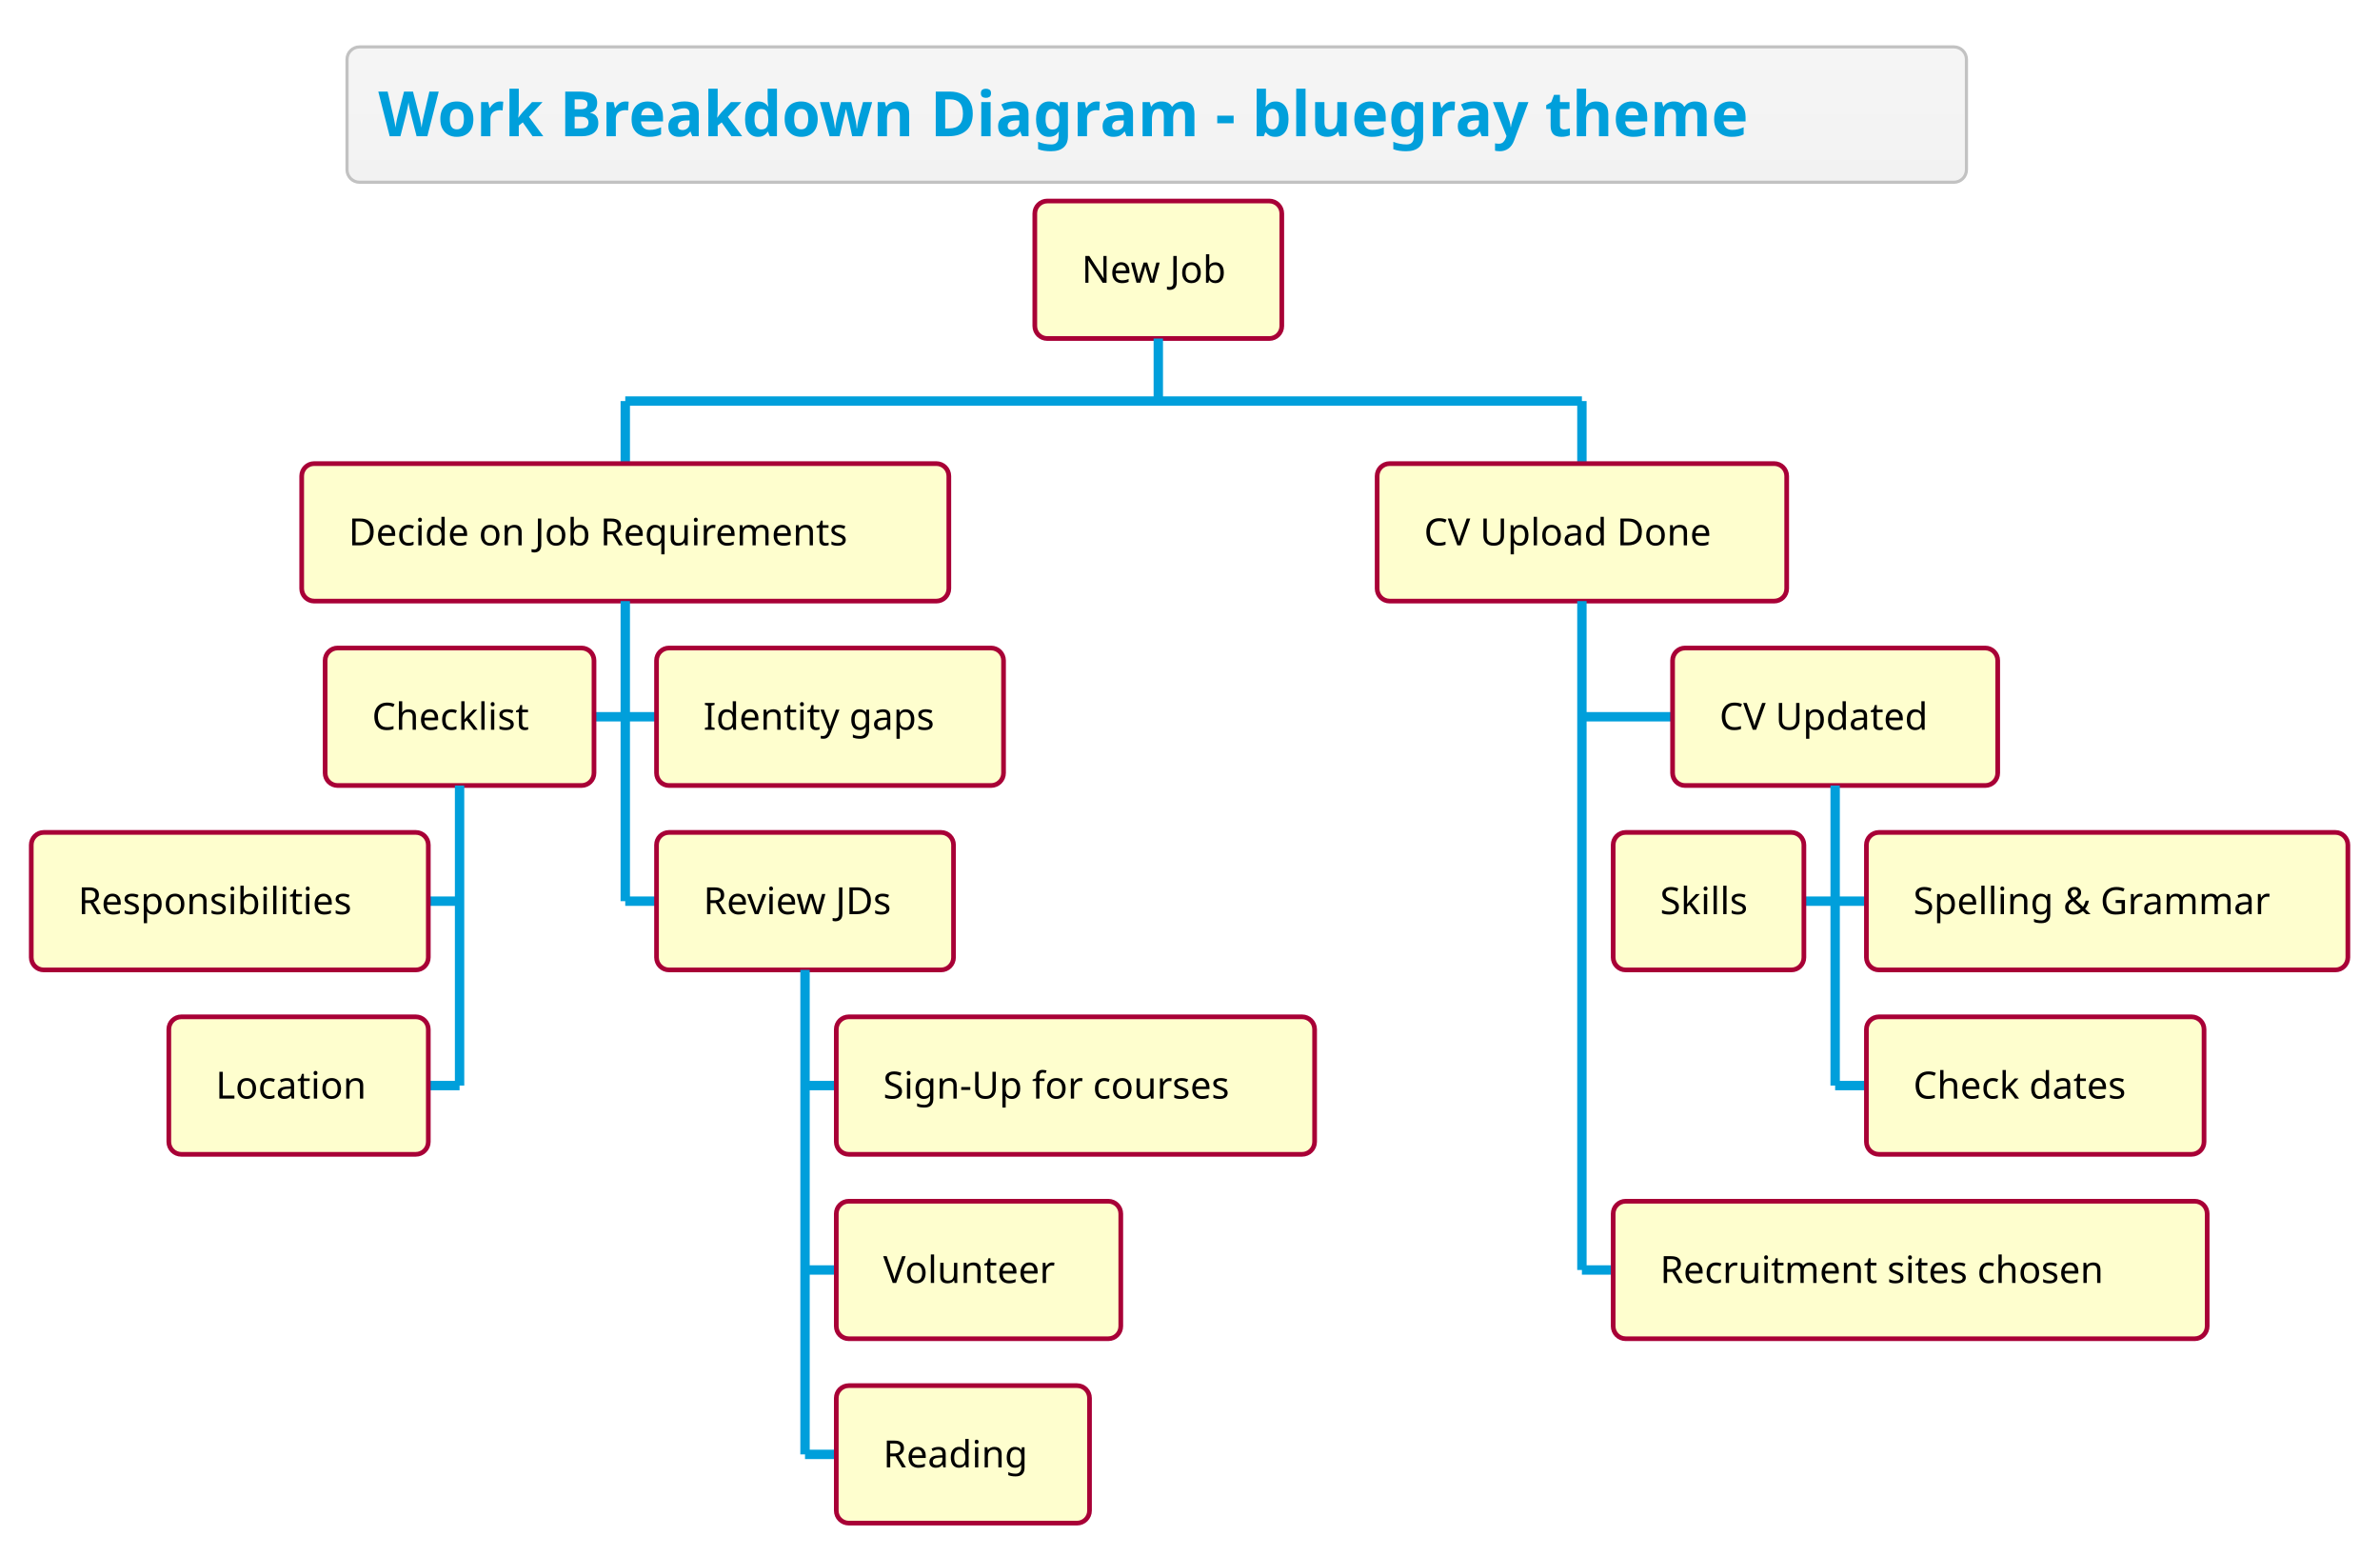
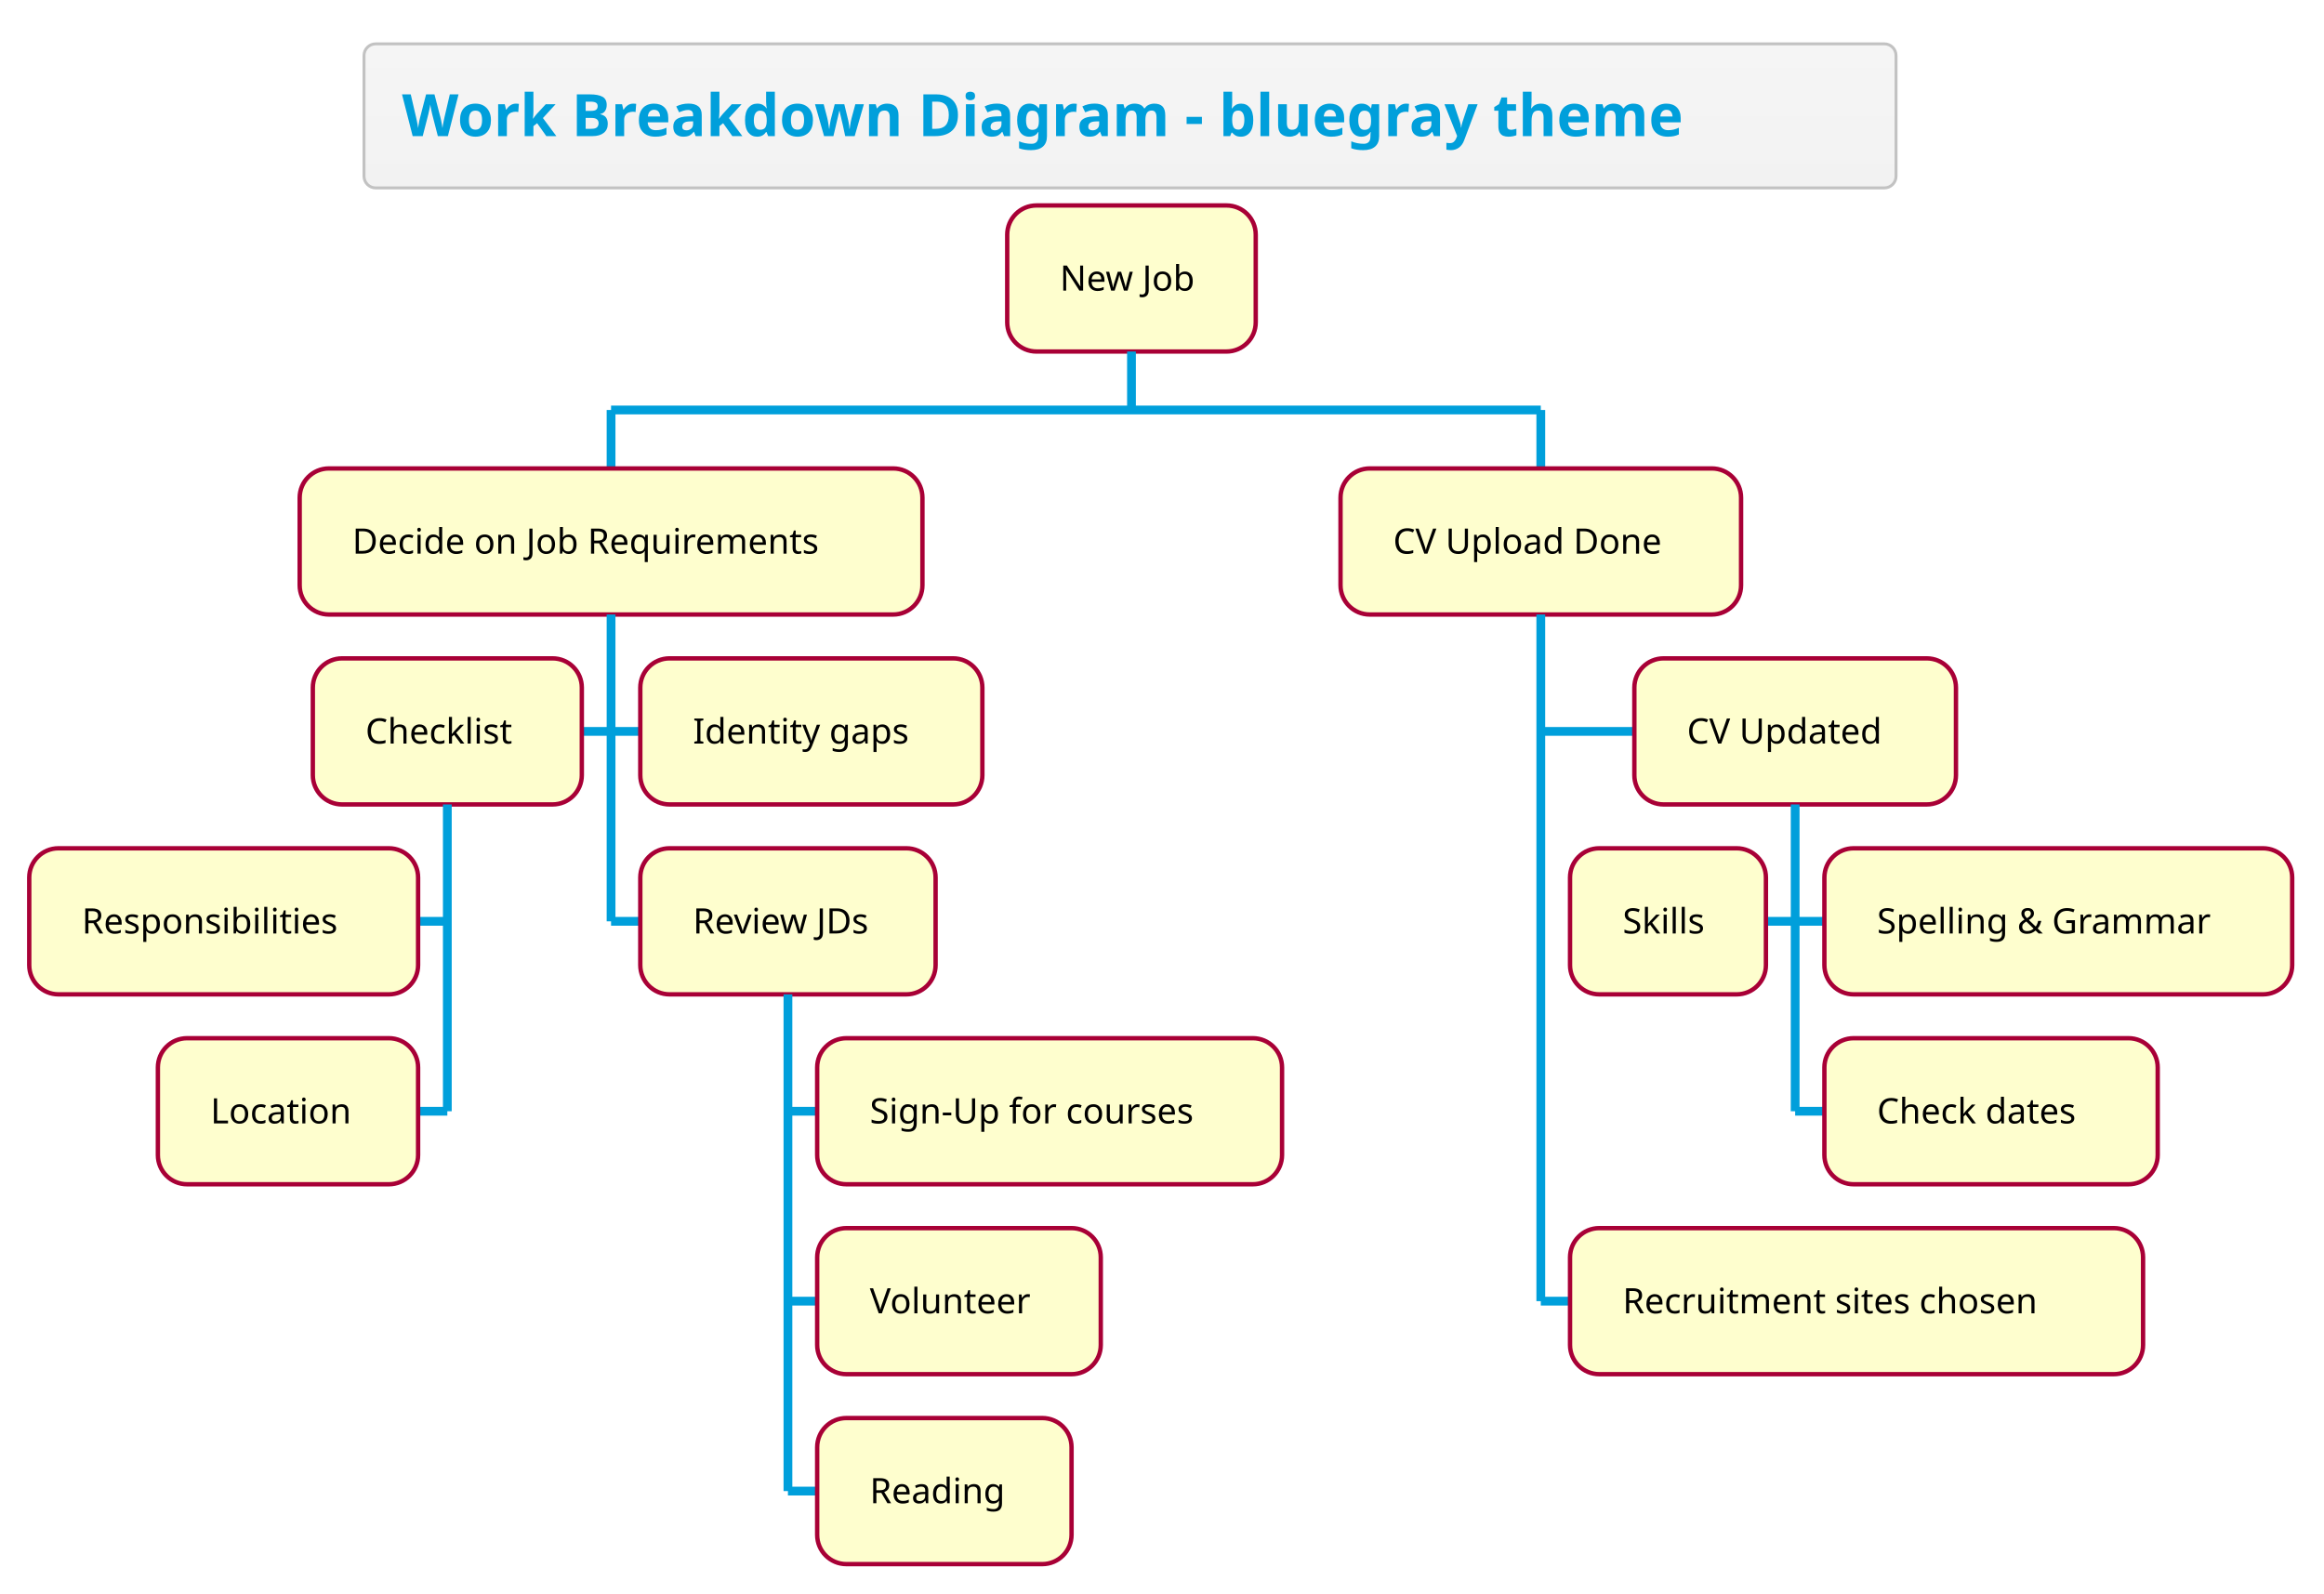
- <svg xmlns="http://www.w3.org/2000/svg" contentScriptType="application/ecmascript" contentStyleType="text/css" height="518.75px" preserveAspectRatio="none" style="width:793px;height:518px;" version="1.1" viewBox="0 0 793 518" width="793.75px" zoomAndPan="magnify">
+ <svg xmlns="http://www.w3.org/2000/svg" contentScriptType="application/ecmascript" contentStyleType="text/css" height="568.75px" preserveAspectRatio="none" style="width:828px;height:568px;" version="1.1" viewBox="0 0 828 568" width="828.125px" zoomAndPan="magnify">
  <defs>
-     <linearGradient id="gua8kgbiyuw4s0" x1="50%" x2="50%" y1="0%" y2="100%">
+     <linearGradient id="g1s0ppfesaebmi0" x1="50%" x2="50%" y1="0%" y2="100%">
      <stop offset="0%" stop-color="#F5F5F5" />
      <stop offset="100%" stop-color="#F2F2F2" />
    </linearGradient>
  </defs>
  <g>
-     <rect fill="url(#gua8kgbiyuw4s0)" height="45.085" rx="4.167" ry="4.167" style="stroke: #C2C2C2; stroke-width: 1.042;" width="539.583" x="115.625" y="15.625" />
-     <text fill="#009FDB" font-family="&quot;Verdana&quot;" font-size="20.833" font-weight="bold" lengthAdjust="spacingAndGlyphs" textLength="518.75" x="126.042" y="45.38">Work Breakdown Diagram - bluegray theme</text>
-     <rect fill="#FEFECE" height="45.801" rx="4.167" ry="4.167" style="stroke: #A80036; stroke-width: 1.562;" width="82.292" x="344.792" y="66.96" />
-     <text fill="#000000" font-family="&quot;Verdana&quot;" font-size="12.5" lengthAdjust="spacingAndGlyphs" textLength="51.042" x="360.417" y="94.187">New Job</text>
-     <line style="stroke: #009FDB; stroke-width: 3.125;" x1="385.938" x2="385.938" y1="112.76" y2="133.594" />
-     <line style="stroke: #009FDB; stroke-width: 3.125;" x1="208.333" x2="208.333" y1="133.594" y2="154.427" />
-     <rect fill="#FEFECE" height="45.801" rx="4.167" ry="4.167" style="stroke: #A80036; stroke-width: 1.562;" width="215.625" x="100.521" y="154.427" />
-     <text fill="#000000" font-family="&quot;Verdana&quot;" font-size="12.5" lengthAdjust="spacingAndGlyphs" textLength="184.375" x="116.146" y="181.655">Decide on Job Requirements</text>
-     <line style="stroke: #009FDB; stroke-width: 3.125;" x1="197.917" x2="208.333" y1="238.753" y2="238.753" />
-     <rect fill="#FEFECE" height="45.801" rx="4.167" ry="4.167" style="stroke: #A80036; stroke-width: 1.562;" width="89.583" x="108.333" y="215.853" />
-     <text fill="#000000" font-family="&quot;Verdana&quot;" font-size="12.5" lengthAdjust="spacingAndGlyphs" textLength="58.333" x="123.958" y="243.081">Checklist</text>
-     <line style="stroke: #009FDB; stroke-width: 3.125;" x1="142.708" x2="153.125" y1="300.179" y2="300.179" />
-     <rect fill="#FEFECE" height="45.801" rx="4.167" ry="4.167" style="stroke: #A80036; stroke-width: 1.562;" width="132.292" x="10.417" y="277.279" />
-     <text fill="#000000" font-family="&quot;Verdana&quot;" font-size="12.5" lengthAdjust="spacingAndGlyphs" textLength="101.042" x="26.042" y="304.506">Responsibilities</text>
-     <line style="stroke: #009FDB; stroke-width: 3.125;" x1="142.708" x2="153.125" y1="361.605" y2="361.605" />
-     <rect fill="#FEFECE" height="45.801" rx="4.167" ry="4.167" style="stroke: #A80036; stroke-width: 1.562;" width="86.458" x="56.25" y="338.704" />
-     <text fill="#000000" font-family="&quot;Verdana&quot;" font-size="12.5" lengthAdjust="spacingAndGlyphs" textLength="55.208" x="71.875" y="365.932">Location</text>
-     <line style="stroke: #009FDB; stroke-width: 3.125;" x1="153.125" x2="153.125" y1="261.654" y2="361.605" />
-     <line style="stroke: #009FDB; stroke-width: 3.125;" x1="208.333" x2="218.75" y1="238.753" y2="238.753" />
-     <rect fill="#FEFECE" height="45.801" rx="4.167" ry="4.167" style="stroke: #A80036; stroke-width: 1.562;" width="115.625" x="218.75" y="215.853" />
-     <text fill="#000000" font-family="&quot;Verdana&quot;" font-size="12.5" lengthAdjust="spacingAndGlyphs" textLength="84.375" x="234.375" y="243.081">Identity gaps</text>
-     <line style="stroke: #009FDB; stroke-width: 3.125;" x1="208.333" x2="218.75" y1="300.179" y2="300.179" />
-     <rect fill="#FEFECE" height="45.801" rx="4.167" ry="4.167" style="stroke: #A80036; stroke-width: 1.562;" width="98.958" x="218.75" y="277.279" />
-     <text fill="#000000" font-family="&quot;Verdana&quot;" font-size="12.5" lengthAdjust="spacingAndGlyphs" textLength="67.708" x="234.375" y="304.506">Review JDs</text>
-     <line style="stroke: #009FDB; stroke-width: 3.125;" x1="268.229" x2="278.646" y1="361.605" y2="361.605" />
-     <rect fill="#FEFECE" height="45.801" rx="4.167" ry="4.167" style="stroke: #A80036; stroke-width: 1.562;" width="159.375" x="278.646" y="338.704" />
-     <text fill="#000000" font-family="&quot;Verdana&quot;" font-size="12.5" lengthAdjust="spacingAndGlyphs" textLength="128.125" x="294.271" y="365.932">Sign-Up for courses</text>
-     <line style="stroke: #009FDB; stroke-width: 3.125;" x1="268.229" x2="278.646" y1="423.031" y2="423.031" />
-     <rect fill="#FEFECE" height="45.801" rx="4.167" ry="4.167" style="stroke: #A80036; stroke-width: 1.562;" width="94.792" x="278.646" y="400.13" />
-     <text fill="#000000" font-family="&quot;Verdana&quot;" font-size="12.5" lengthAdjust="spacingAndGlyphs" textLength="63.542" x="294.271" y="427.358">Volunteer</text>
-     <line style="stroke: #009FDB; stroke-width: 3.125;" x1="268.229" x2="278.646" y1="484.456" y2="484.456" />
-     <rect fill="#FEFECE" height="45.801" rx="4.167" ry="4.167" style="stroke: #A80036; stroke-width: 1.562;" width="84.375" x="278.646" y="461.556" />
-     <text fill="#000000" font-family="&quot;Verdana&quot;" font-size="12.5" lengthAdjust="spacingAndGlyphs" textLength="53.125" x="294.271" y="488.784">Reading</text>
-     <line style="stroke: #009FDB; stroke-width: 3.125;" x1="268.229" x2="268.229" y1="323.079" y2="484.456" />
-     <line style="stroke: #009FDB; stroke-width: 3.125;" x1="208.333" x2="208.333" y1="200.228" y2="300.179" />
-     <line style="stroke: #009FDB; stroke-width: 3.125;" x1="527.083" x2="527.083" y1="133.594" y2="154.427" />
-     <rect fill="#FEFECE" height="45.801" rx="4.167" ry="4.167" style="stroke: #A80036; stroke-width: 1.562;" width="136.458" x="458.854" y="154.427" />
-     <text fill="#000000" font-family="&quot;Verdana&quot;" font-size="12.5" lengthAdjust="spacingAndGlyphs" textLength="105.208" x="474.479" y="181.655">CV Upload Done</text>
-     <line style="stroke: #009FDB; stroke-width: 3.125;" x1="527.083" x2="557.292" y1="238.753" y2="238.753" />
-     <rect fill="#FEFECE" height="45.801" rx="4.167" ry="4.167" style="stroke: #A80036; stroke-width: 1.562;" width="108.333" x="557.292" y="215.853" />
-     <text fill="#000000" font-family="&quot;Verdana&quot;" font-size="12.5" lengthAdjust="spacingAndGlyphs" textLength="77.083" x="572.917" y="243.081">CV Updated</text>
-     <line style="stroke: #009FDB; stroke-width: 3.125;" x1="601.042" x2="611.458" y1="300.179" y2="300.179" />
-     <rect fill="#FEFECE" height="45.801" rx="4.167" ry="4.167" style="stroke: #A80036; stroke-width: 1.562;" width="63.542" x="537.5" y="277.279" />
-     <text fill="#000000" font-family="&quot;Verdana&quot;" font-size="12.5" lengthAdjust="spacingAndGlyphs" textLength="32.292" x="553.125" y="304.506">Skills</text>
-     <line style="stroke: #009FDB; stroke-width: 3.125;" x1="611.458" x2="621.875" y1="300.179" y2="300.179" />
-     <rect fill="#FEFECE" height="45.801" rx="4.167" ry="4.167" style="stroke: #A80036; stroke-width: 1.562;" width="160.417" x="621.875" y="277.279" />
-     <text fill="#000000" font-family="&quot;Verdana&quot;" font-size="12.5" lengthAdjust="spacingAndGlyphs" textLength="129.167" x="637.5" y="304.506">Spelling &amp; Grammar</text>
-     <line style="stroke: #009FDB; stroke-width: 3.125;" x1="611.458" x2="621.875" y1="361.605" y2="361.605" />
-     <rect fill="#FEFECE" height="45.801" rx="4.167" ry="4.167" style="stroke: #A80036; stroke-width: 1.562;" width="112.5" x="621.875" y="338.704" />
-     <text fill="#000000" font-family="&quot;Verdana&quot;" font-size="12.5" lengthAdjust="spacingAndGlyphs" textLength="81.25" x="637.5" y="365.932">Check dates</text>
-     <line style="stroke: #009FDB; stroke-width: 3.125;" x1="611.458" x2="611.458" y1="261.654" y2="361.605" />
-     <line style="stroke: #009FDB; stroke-width: 3.125;" x1="527.083" x2="537.5" y1="423.031" y2="423.031" />
-     <rect fill="#FEFECE" height="45.801" rx="4.167" ry="4.167" style="stroke: #A80036; stroke-width: 1.562;" width="197.917" x="537.5" y="400.13" />
-     <text fill="#000000" font-family="&quot;Verdana&quot;" font-size="12.5" lengthAdjust="spacingAndGlyphs" textLength="166.667" x="553.125" y="427.358">Recruitment sites chosen</text>
-     <line style="stroke: #009FDB; stroke-width: 3.125;" x1="527.083" x2="527.083" y1="200.228" y2="423.031" />
-     <line style="stroke: #009FDB; stroke-width: 3.125;" x1="208.333" x2="527.083" y1="133.594" y2="133.594" />
+     <rect fill="url(#g1s0ppfesaebmi0)" height="51.335" rx="4.167" ry="4.167" style="stroke: #C2C2C2; stroke-width: 1.042;" width="545.833" x="129.688" y="15.625" />
+     <text fill="#009FDB" font-family="&quot;Verdana&quot;" font-size="20.833" font-weight="bold" lengthAdjust="spacingAndGlyphs" textLength="518.75" x="143.229" y="48.505">Work Breakdown Diagram - bluegray theme</text>
+     <rect fill="#FEFECE" height="52.051" rx="10.417" ry="10.417" style="stroke: #A80036; stroke-width: 1.562;" width="88.542" x="358.854" y="73.21" />
+     <text fill="#000000" font-family="&quot;Verdana&quot;" font-size="12.5" lengthAdjust="spacingAndGlyphs" textLength="51.042" x="377.604" y="103.562">New Job</text>
+     <line style="stroke: #009FDB; stroke-width: 3.125;" x1="403.125" x2="403.125" y1="125.26" y2="146.094" />
+     <line style="stroke: #009FDB; stroke-width: 3.125;" x1="217.708" x2="217.708" y1="146.094" y2="166.927" />
+     <rect fill="#FEFECE" height="52.051" rx="10.417" ry="10.417" style="stroke: #A80036; stroke-width: 1.562;" width="221.875" x="106.771" y="166.927" />
+     <text fill="#000000" font-family="&quot;Verdana&quot;" font-size="12.5" lengthAdjust="spacingAndGlyphs" textLength="184.375" x="125.521" y="197.28">Decide on Job Requirements</text>
+     <line style="stroke: #009FDB; stroke-width: 3.125;" x1="207.292" x2="217.708" y1="260.628" y2="260.628" />
+     <rect fill="#FEFECE" height="52.051" rx="10.417" ry="10.417" style="stroke: #A80036; stroke-width: 1.562;" width="95.833" x="111.458" y="234.603" />
+     <text fill="#000000" font-family="&quot;Verdana&quot;" font-size="12.5" lengthAdjust="spacingAndGlyphs" textLength="58.333" x="130.208" y="264.956">Checklist</text>
+     <line style="stroke: #009FDB; stroke-width: 3.125;" x1="148.958" x2="159.375" y1="328.304" y2="328.304" />
+     <rect fill="#FEFECE" height="52.051" rx="10.417" ry="10.417" style="stroke: #A80036; stroke-width: 1.562;" width="138.542" x="10.417" y="302.279" />
+     <text fill="#000000" font-family="&quot;Verdana&quot;" font-size="12.5" lengthAdjust="spacingAndGlyphs" textLength="101.042" x="29.167" y="332.631">Responsibilities</text>
+     <line style="stroke: #009FDB; stroke-width: 3.125;" x1="148.958" x2="159.375" y1="395.98" y2="395.98" />
+     <rect fill="#FEFECE" height="52.051" rx="10.417" ry="10.417" style="stroke: #A80036; stroke-width: 1.562;" width="92.708" x="56.25" y="369.954" />
+     <text fill="#000000" font-family="&quot;Verdana&quot;" font-size="12.5" lengthAdjust="spacingAndGlyphs" textLength="55.208" x="75" y="400.307">Location</text>
+     <line style="stroke: #009FDB; stroke-width: 3.125;" x1="159.375" x2="159.375" y1="286.654" y2="395.98" />
+     <line style="stroke: #009FDB; stroke-width: 3.125;" x1="217.708" x2="228.125" y1="260.628" y2="260.628" />
+     <rect fill="#FEFECE" height="52.051" rx="10.417" ry="10.417" style="stroke: #A80036; stroke-width: 1.562;" width="121.875" x="228.125" y="234.603" />
+     <text fill="#000000" font-family="&quot;Verdana&quot;" font-size="12.5" lengthAdjust="spacingAndGlyphs" textLength="84.375" x="246.875" y="264.956">Identity gaps</text>
+     <line style="stroke: #009FDB; stroke-width: 3.125;" x1="217.708" x2="228.125" y1="328.304" y2="328.304" />
+     <rect fill="#FEFECE" height="52.051" rx="10.417" ry="10.417" style="stroke: #A80036; stroke-width: 1.562;" width="105.208" x="228.125" y="302.279" />
+     <text fill="#000000" font-family="&quot;Verdana&quot;" font-size="12.5" lengthAdjust="spacingAndGlyphs" textLength="67.708" x="246.875" y="332.631">Review JDs</text>
+     <line style="stroke: #009FDB; stroke-width: 3.125;" x1="280.729" x2="291.146" y1="395.98" y2="395.98" />
+     <rect fill="#FEFECE" height="52.051" rx="10.417" ry="10.417" style="stroke: #A80036; stroke-width: 1.562;" width="165.625" x="291.146" y="369.954" />
+     <text fill="#000000" font-family="&quot;Verdana&quot;" font-size="12.5" lengthAdjust="spacingAndGlyphs" textLength="128.125" x="309.896" y="400.307">Sign-Up for courses</text>
+     <line style="stroke: #009FDB; stroke-width: 3.125;" x1="280.729" x2="291.146" y1="463.656" y2="463.656" />
+     <rect fill="#FEFECE" height="52.051" rx="10.417" ry="10.417" style="stroke: #A80036; stroke-width: 1.562;" width="101.042" x="291.146" y="437.63" />
+     <text fill="#000000" font-family="&quot;Verdana&quot;" font-size="12.5" lengthAdjust="spacingAndGlyphs" textLength="63.542" x="309.896" y="467.983">Volunteer</text>
+     <line style="stroke: #009FDB; stroke-width: 3.125;" x1="280.729" x2="291.146" y1="531.331" y2="531.331" />
+     <rect fill="#FEFECE" height="52.051" rx="10.417" ry="10.417" style="stroke: #A80036; stroke-width: 1.562;" width="90.625" x="291.146" y="505.306" />
+     <text fill="#000000" font-family="&quot;Verdana&quot;" font-size="12.5" lengthAdjust="spacingAndGlyphs" textLength="53.125" x="309.896" y="535.659">Reading</text>
+     <line style="stroke: #009FDB; stroke-width: 3.125;" x1="280.729" x2="280.729" y1="354.329" y2="531.331" />
+     <line style="stroke: #009FDB; stroke-width: 3.125;" x1="217.708" x2="217.708" y1="218.978" y2="328.304" />
+     <line style="stroke: #009FDB; stroke-width: 3.125;" x1="548.958" x2="548.958" y1="146.094" y2="166.927" />
+     <rect fill="#FEFECE" height="52.051" rx="10.417" ry="10.417" style="stroke: #A80036; stroke-width: 1.562;" width="142.708" x="477.604" y="166.927" />
+     <text fill="#000000" font-family="&quot;Verdana&quot;" font-size="12.5" lengthAdjust="spacingAndGlyphs" textLength="105.208" x="496.354" y="197.28">CV Upload Done</text>
+     <line style="stroke: #009FDB; stroke-width: 3.125;" x1="548.958" x2="582.292" y1="260.628" y2="260.628" />
+     <rect fill="#FEFECE" height="52.051" rx="10.417" ry="10.417" style="stroke: #A80036; stroke-width: 1.562;" width="114.583" x="582.292" y="234.603" />
+     <text fill="#000000" font-family="&quot;Verdana&quot;" font-size="12.5" lengthAdjust="spacingAndGlyphs" textLength="77.083" x="601.042" y="264.956">CV Updated</text>
+     <line style="stroke: #009FDB; stroke-width: 3.125;" x1="629.167" x2="639.583" y1="328.304" y2="328.304" />
+     <rect fill="#FEFECE" height="52.051" rx="10.417" ry="10.417" style="stroke: #A80036; stroke-width: 1.562;" width="69.792" x="559.375" y="302.279" />
+     <text fill="#000000" font-family="&quot;Verdana&quot;" font-size="12.5" lengthAdjust="spacingAndGlyphs" textLength="32.292" x="578.125" y="332.631">Skills</text>
+     <line style="stroke: #009FDB; stroke-width: 3.125;" x1="639.583" x2="650" y1="328.304" y2="328.304" />
+     <rect fill="#FEFECE" height="52.051" rx="10.417" ry="10.417" style="stroke: #A80036; stroke-width: 1.562;" width="166.667" x="650" y="302.279" />
+     <text fill="#000000" font-family="&quot;Verdana&quot;" font-size="12.5" lengthAdjust="spacingAndGlyphs" textLength="129.167" x="668.75" y="332.631">Spelling &amp; Grammar</text>
+     <line style="stroke: #009FDB; stroke-width: 3.125;" x1="639.583" x2="650" y1="395.98" y2="395.98" />
+     <rect fill="#FEFECE" height="52.051" rx="10.417" ry="10.417" style="stroke: #A80036; stroke-width: 1.562;" width="118.75" x="650" y="369.954" />
+     <text fill="#000000" font-family="&quot;Verdana&quot;" font-size="12.5" lengthAdjust="spacingAndGlyphs" textLength="81.25" x="668.75" y="400.307">Check dates</text>
+     <line style="stroke: #009FDB; stroke-width: 3.125;" x1="639.583" x2="639.583" y1="286.654" y2="395.98" />
+     <line style="stroke: #009FDB; stroke-width: 3.125;" x1="548.958" x2="559.375" y1="463.656" y2="463.656" />
+     <rect fill="#FEFECE" height="52.051" rx="10.417" ry="10.417" style="stroke: #A80036; stroke-width: 1.562;" width="204.167" x="559.375" y="437.63" />
+     <text fill="#000000" font-family="&quot;Verdana&quot;" font-size="12.5" lengthAdjust="spacingAndGlyphs" textLength="166.667" x="578.125" y="467.983">Recruitment sites chosen</text>
+     <line style="stroke: #009FDB; stroke-width: 3.125;" x1="548.958" x2="548.958" y1="218.978" y2="463.656" />
+     <line style="stroke: #009FDB; stroke-width: 3.125;" x1="217.708" x2="548.958" y1="146.094" y2="146.094" />
  </g>
</svg>
